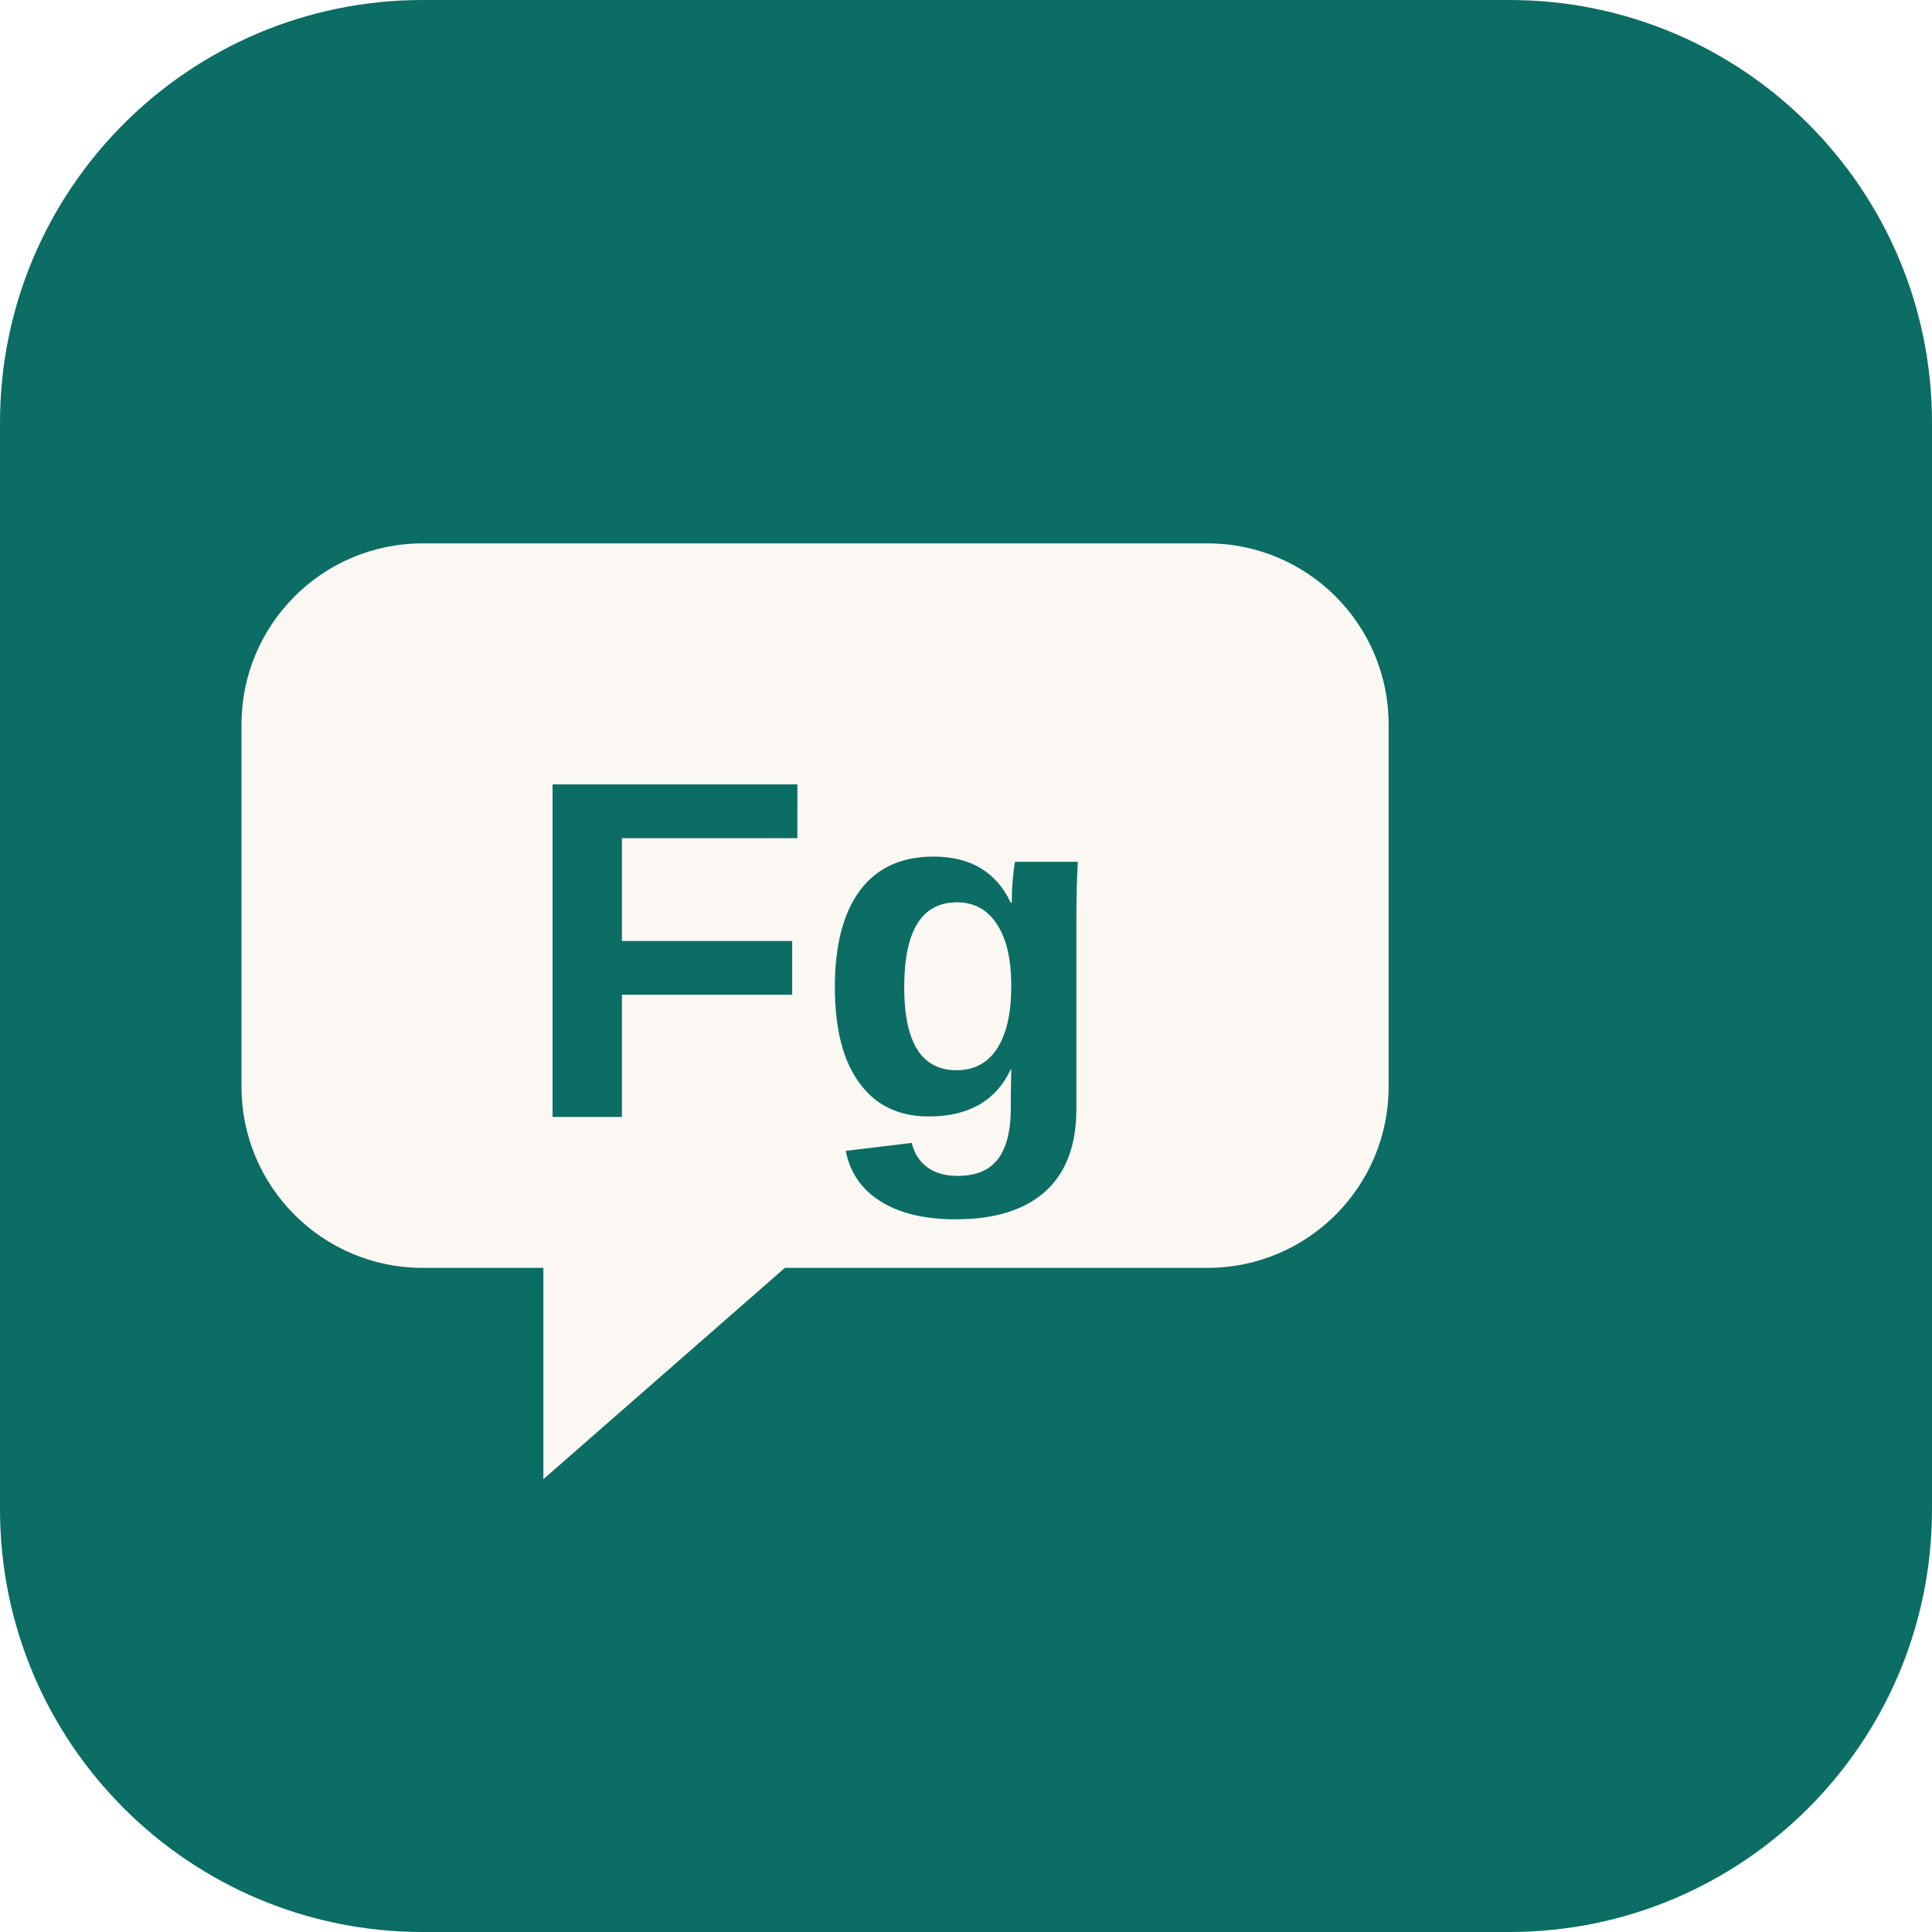
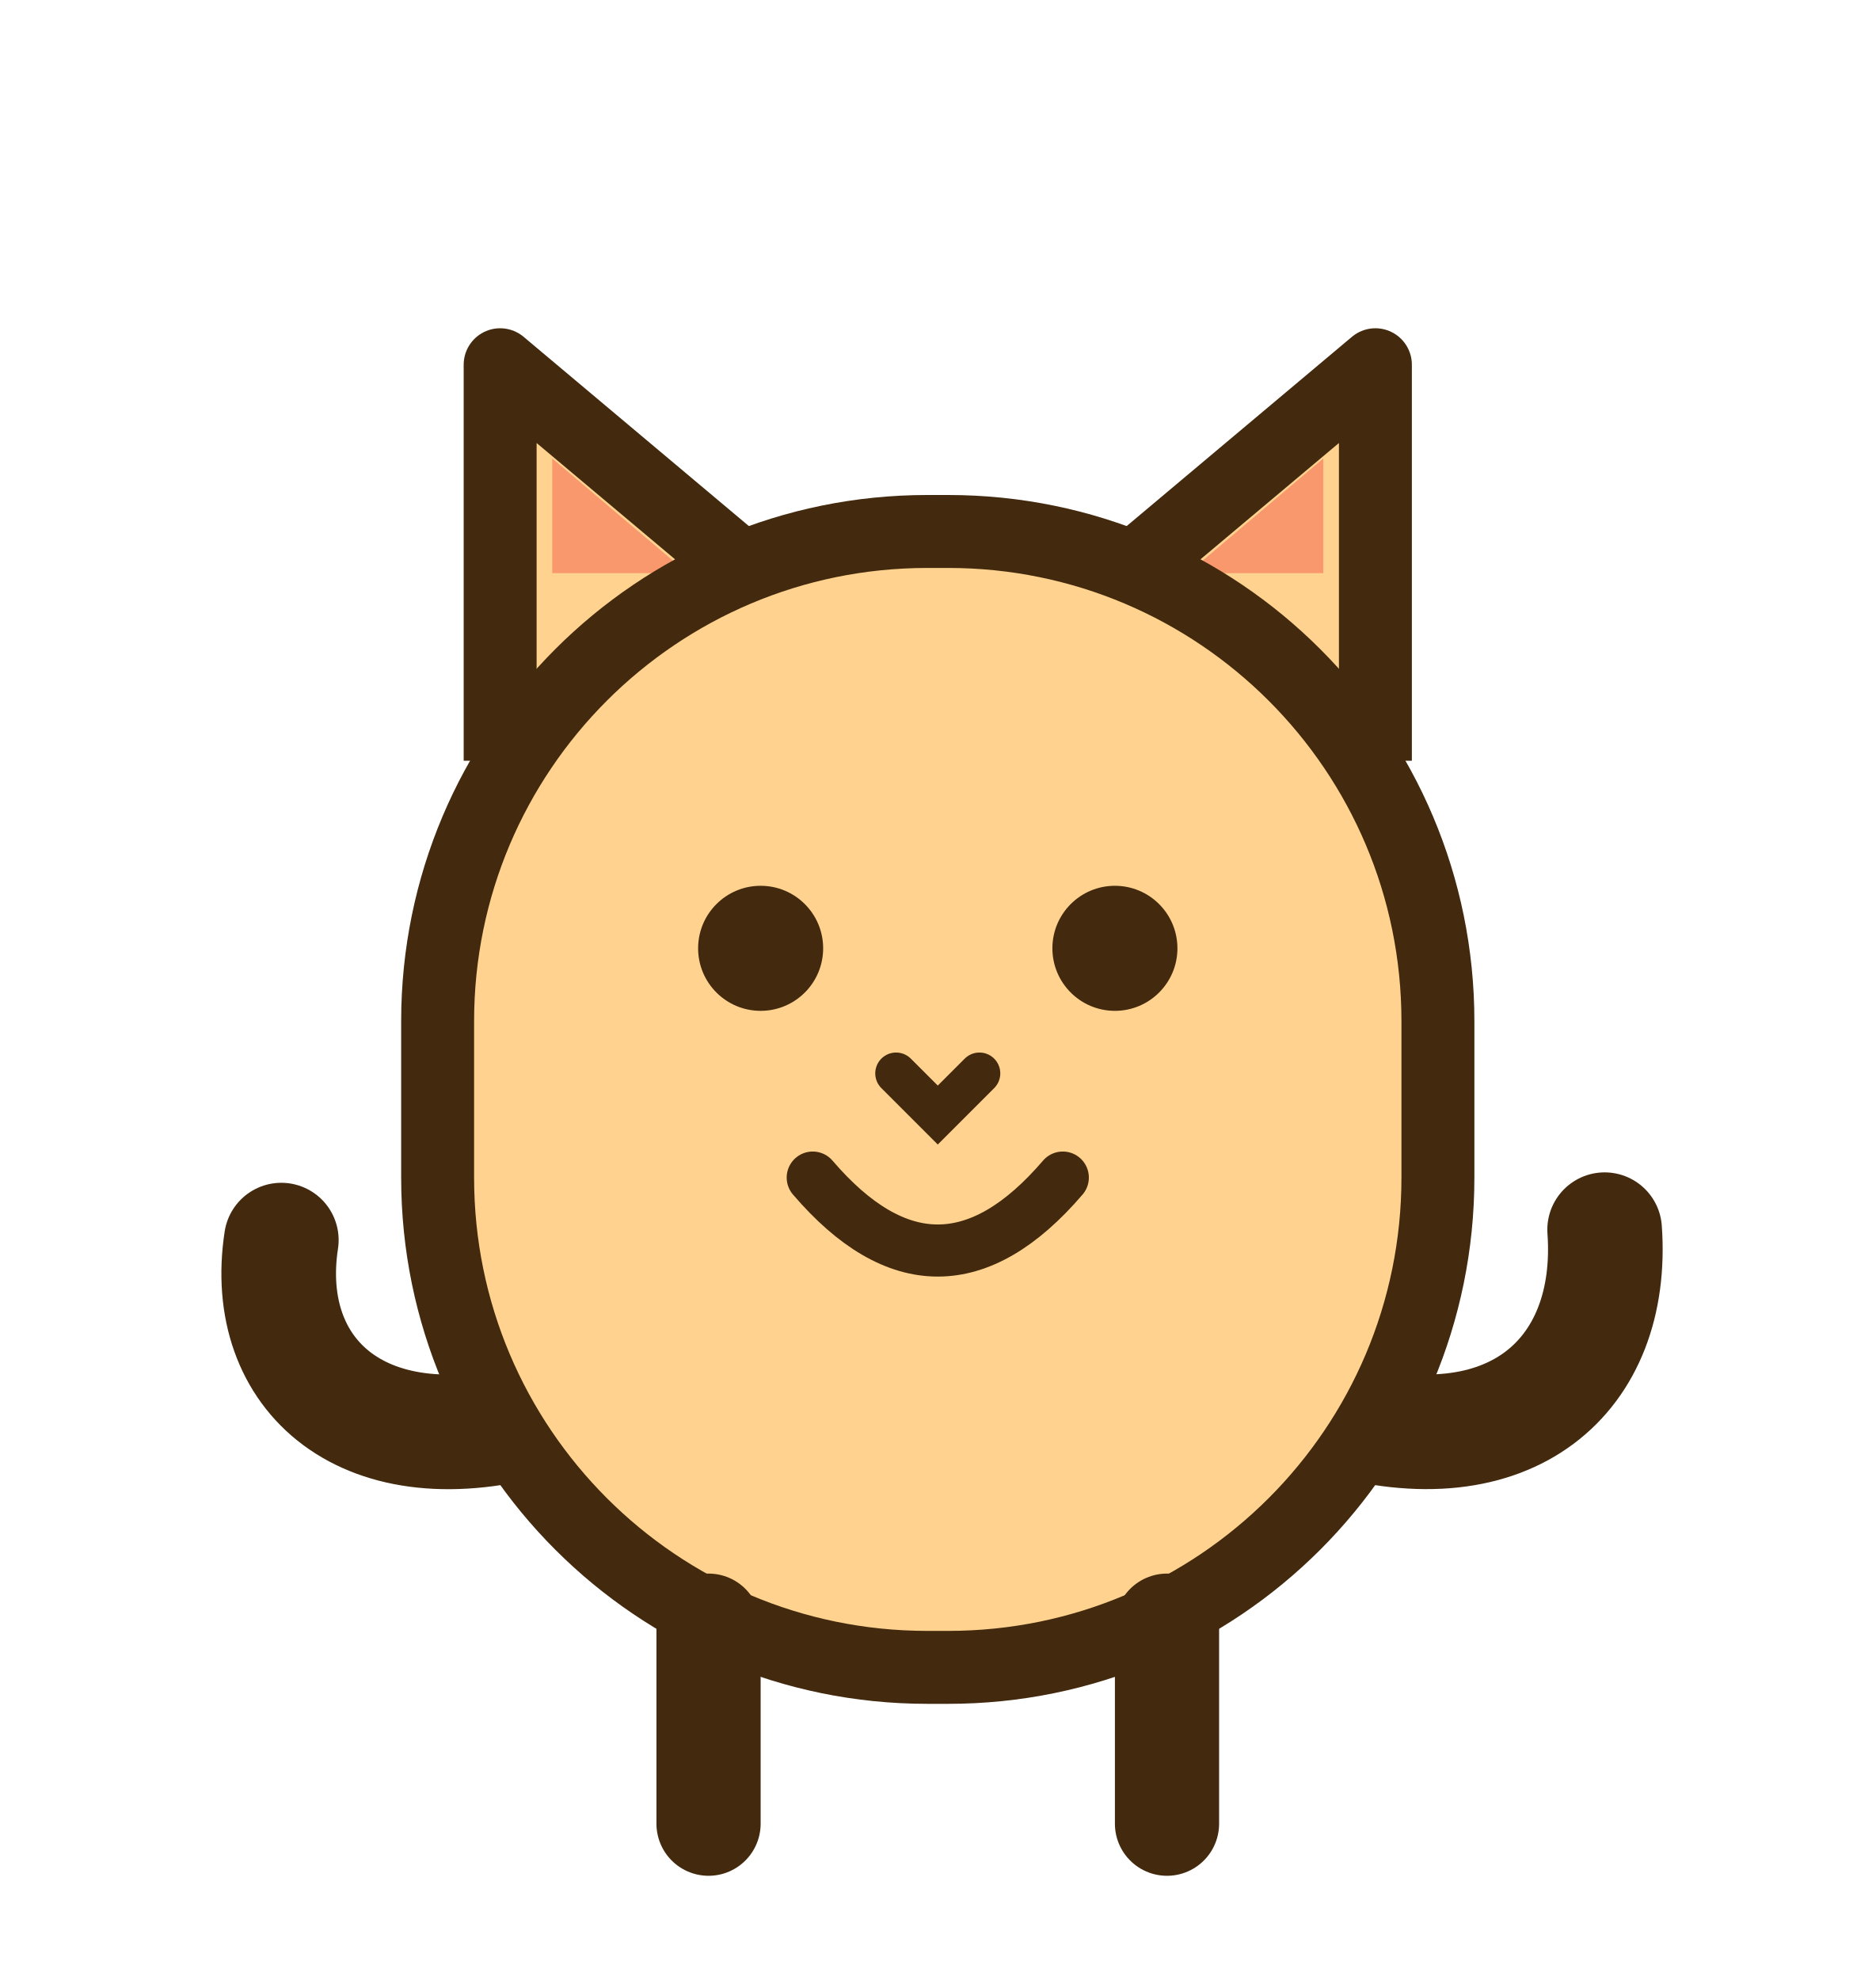
- <svg xmlns="http://www.w3.org/2000/svg" viewBox="0 0 64 64">
-   <rect width="64" height="64" rx="14" fill="#0b6d63" />
-   <path d="M14 18h26a6 6 0 0 1 6 6v12a6 6 0 0 1-6 6H26l-8 7v-7h-4a6 6 0 0 1-6-6V24a6 6 0 0 1 6-6z" fill="#fbf8f3" />
-   <text x="27" y="37" font-family="Arial, sans-serif" font-size="16" font-weight="700" fill="#0b6d63" text-anchor="middle">Fg</text>
+ <svg xmlns="http://www.w3.org/2000/svg" viewBox="0 0 180 190">
+   <path d="M52 136C35 141 25 132 27 119" fill="none" stroke="#432a0e" stroke-width="11" stroke-linecap="round" />
+   <path d="M128 136c17 5 27-4 26-18" fill="none" stroke="#432a0e" stroke-width="11" stroke-linecap="round" />
+   <path d="M48 73 48 35l25 21M132 73V35l-25 21" fill="#ffd28f" stroke="#432a0e" stroke-width="7" stroke-linejoin="round" />
+   <path d="m53 44 13 11H53zM127 44l-13 11h13z" fill="#f8986c" />
+   <rect x="42" y="51" width="96" height="109" rx="47" fill="#ffd28f" stroke="#432a0e" stroke-width="7" />
+   <circle cx="73" cy="91" r="6" fill="#432a0e" />
+   <circle cx="107" cy="91" r="6" fill="#432a0e" />
+   <path d="m86 103 4 4 4-4" fill="none" stroke="#432a0e" stroke-width="4" stroke-linecap="round" />
+   <path d="M78 113q12 14 24 0" fill="none" stroke="#432a0e" stroke-width="5" stroke-linecap="round" />
+   <path d="M68 156v19M112 156v19" stroke="#432a0e" stroke-width="10" stroke-linecap="round" />
</svg>
